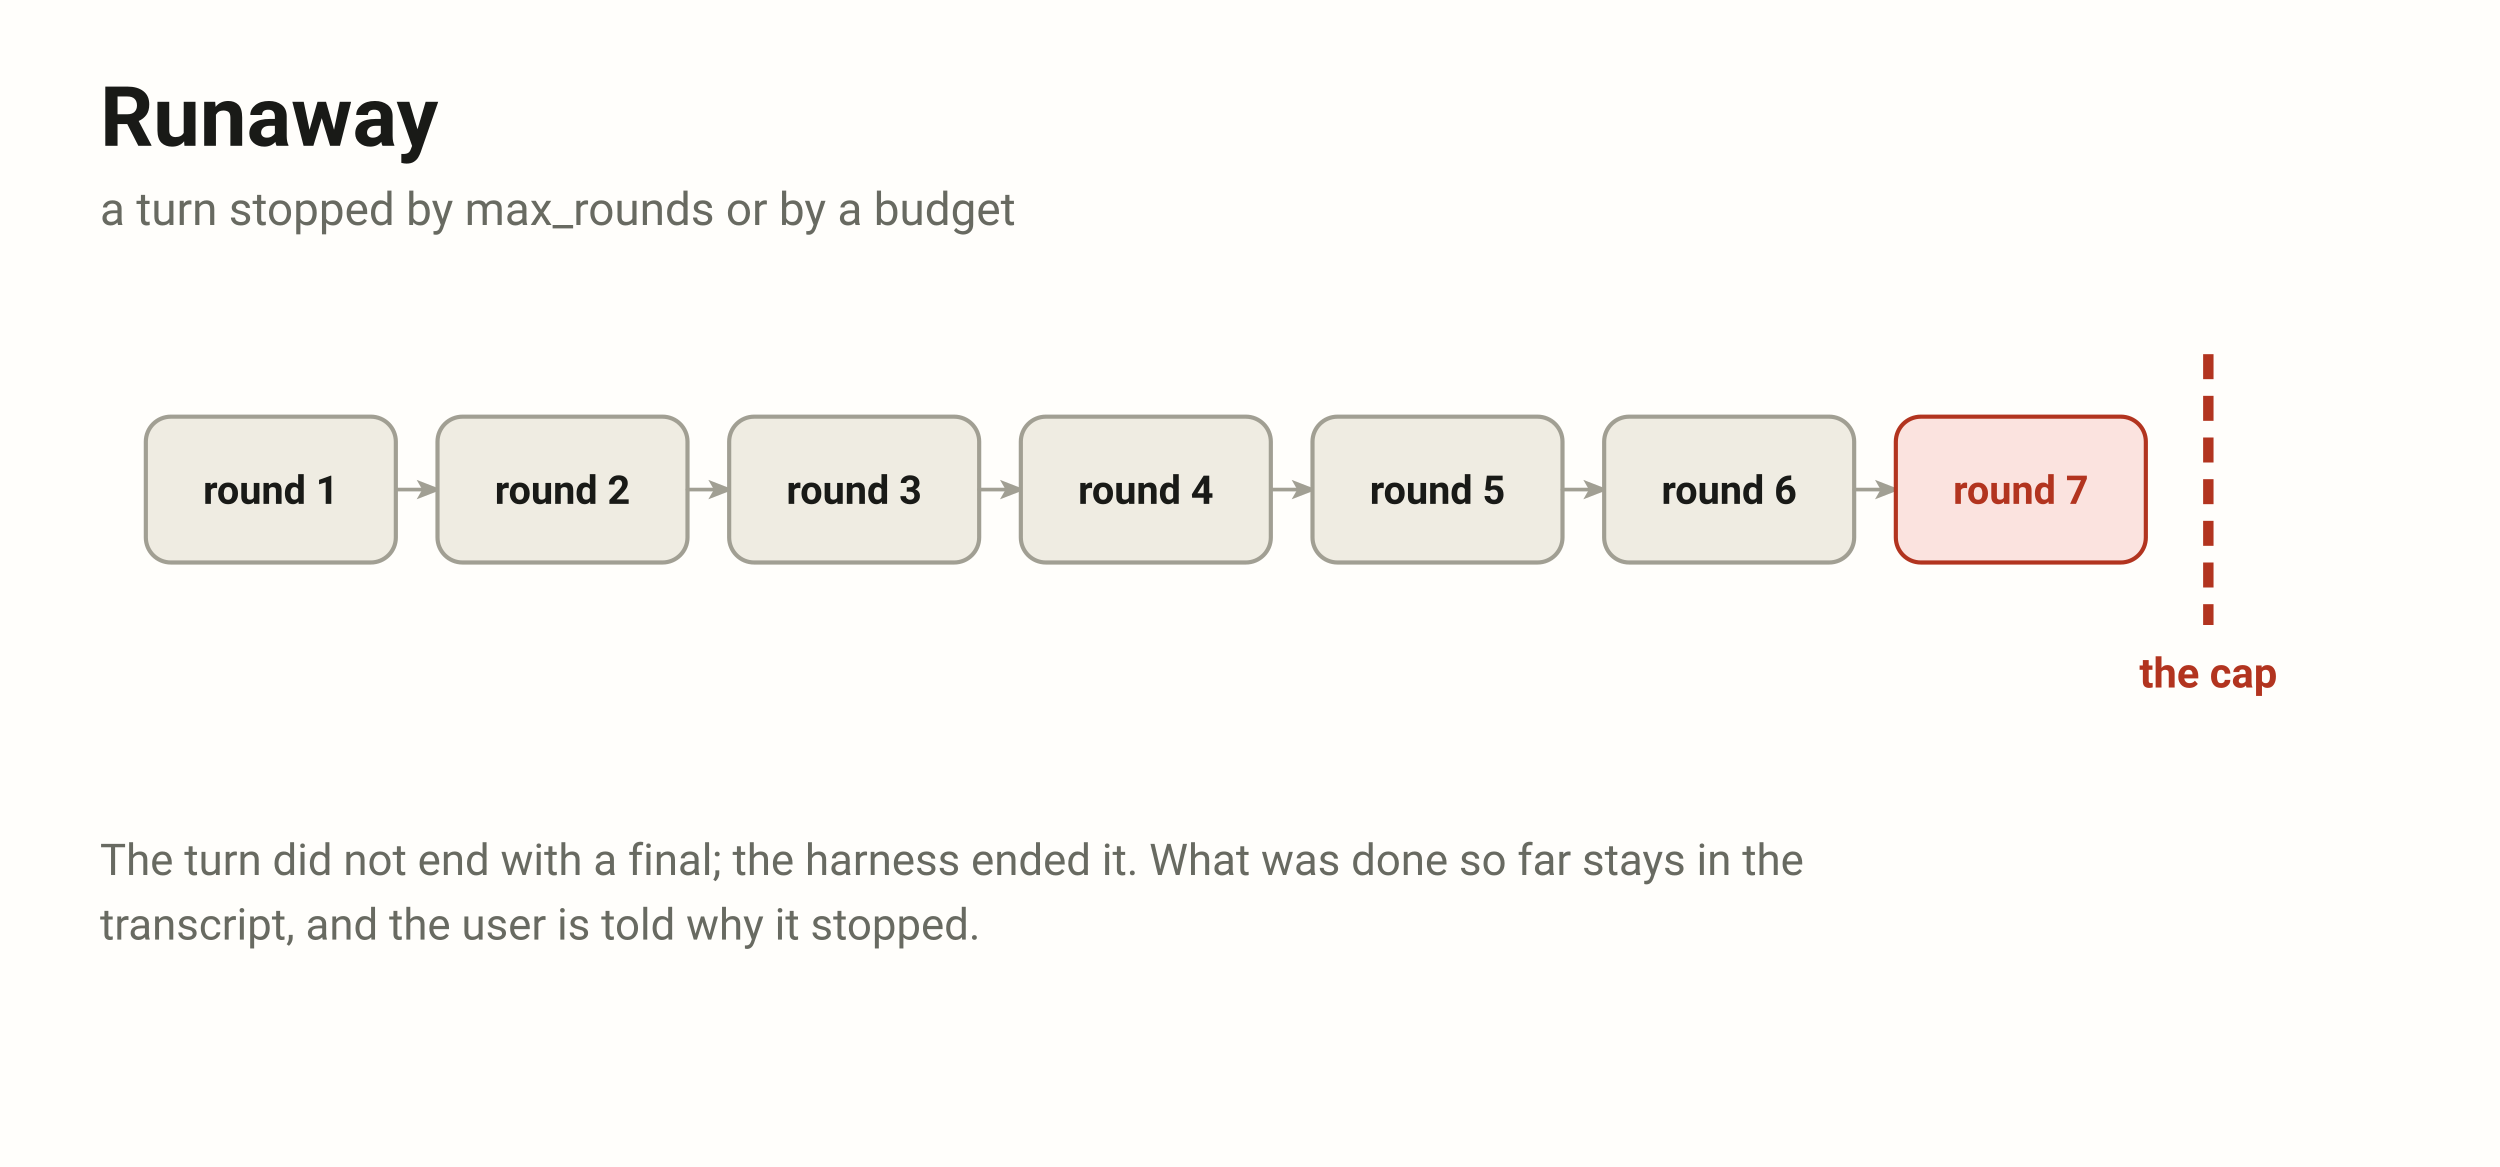
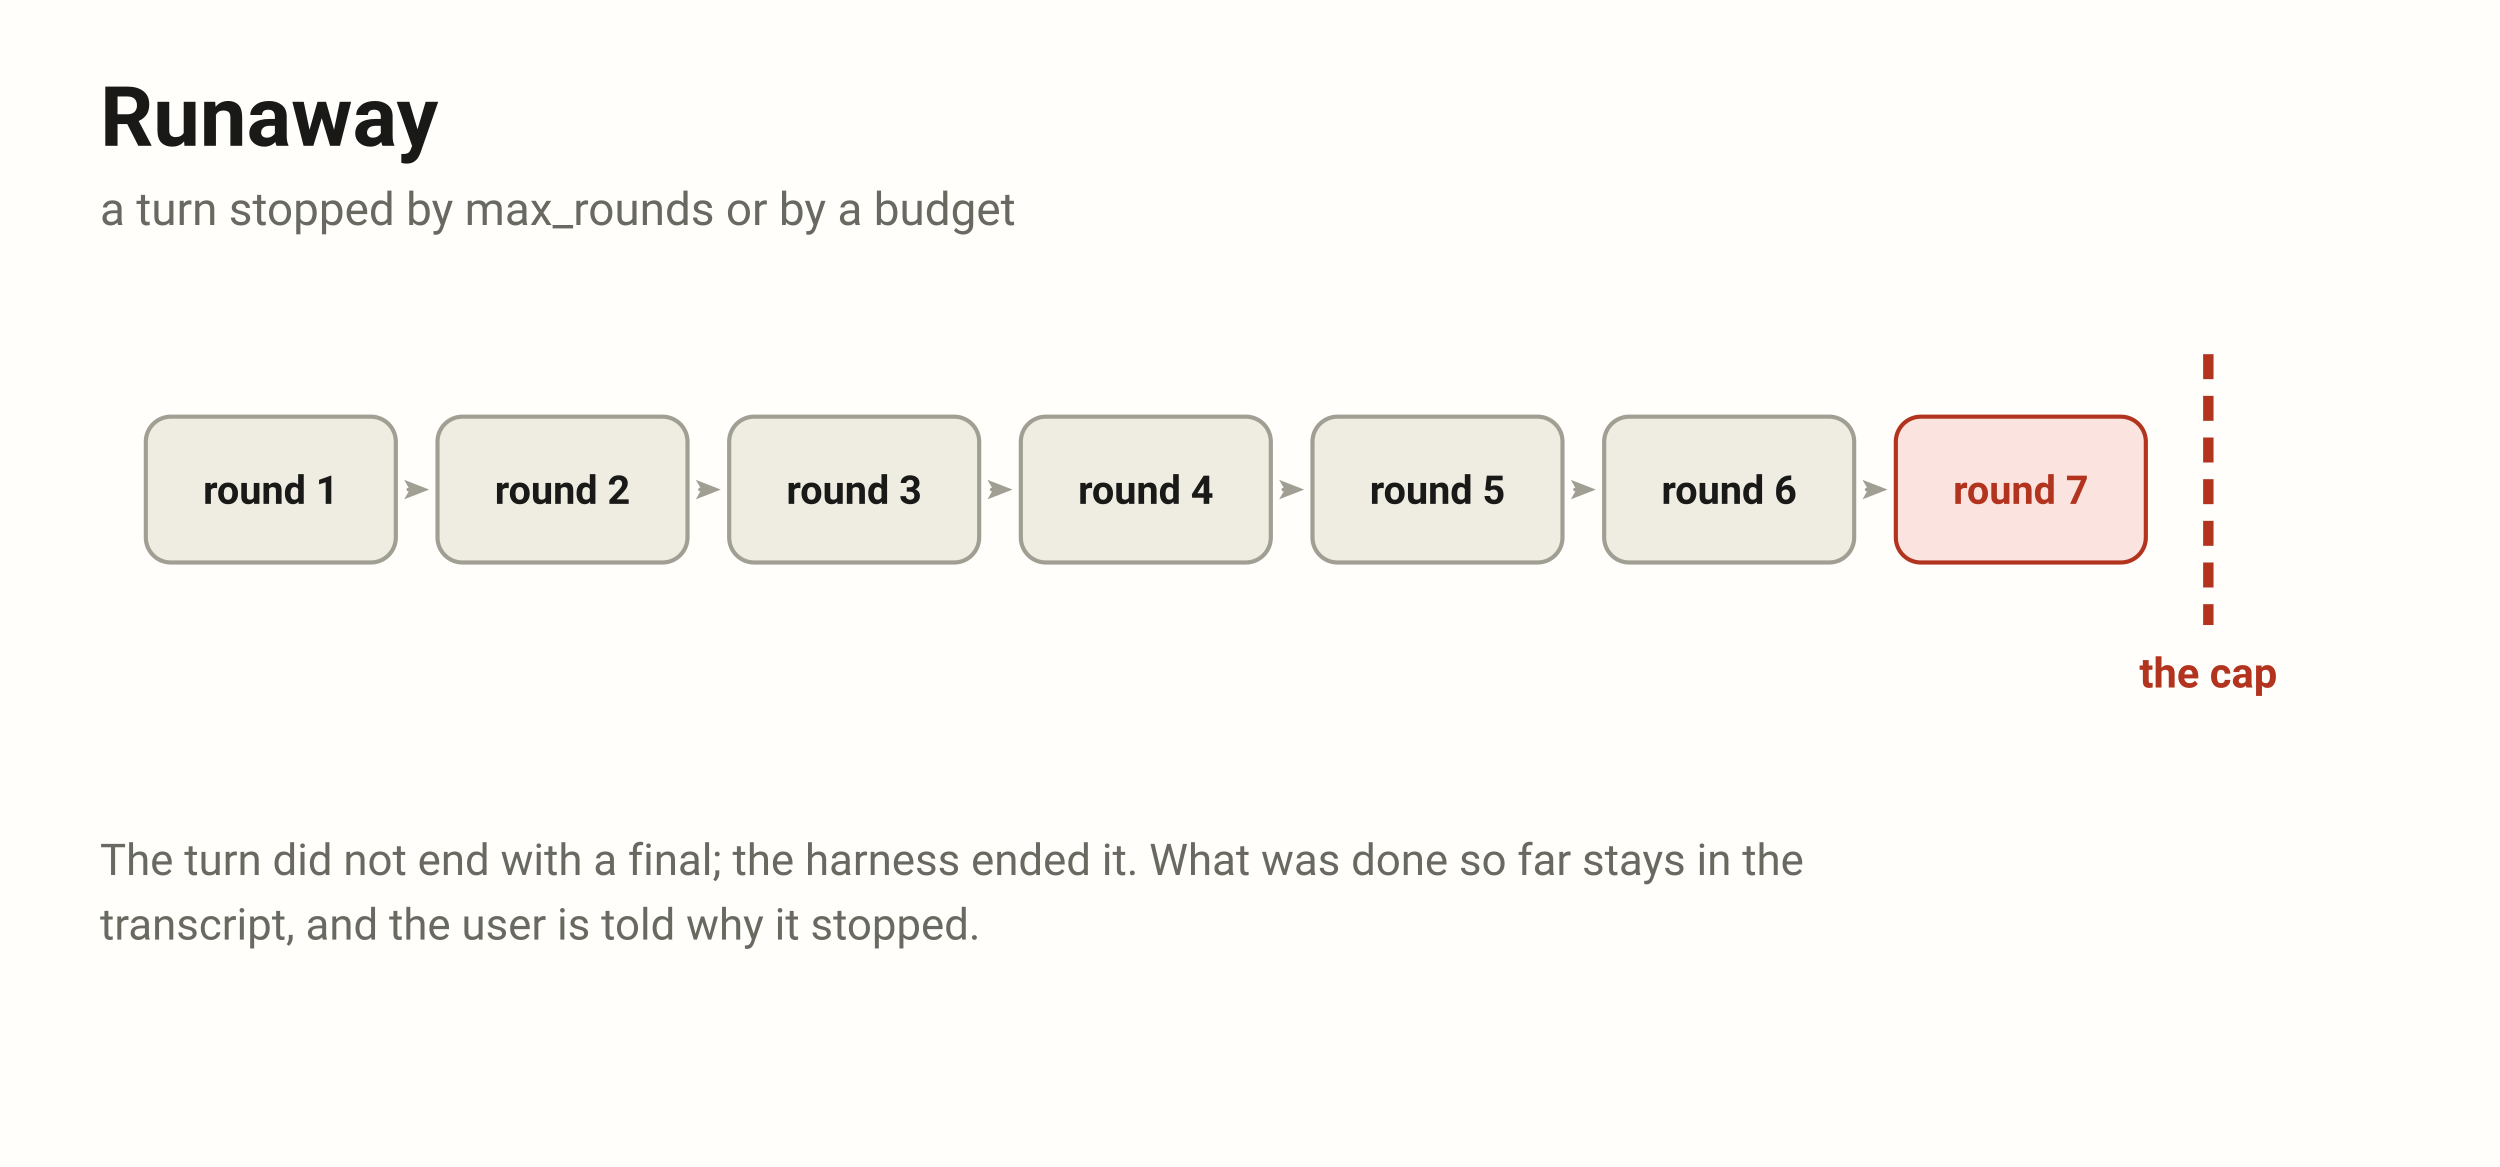
<svg xmlns="http://www.w3.org/2000/svg" viewBox="0 0 1200 560" font-family="system-ui, -apple-system, 'Segoe UI', Roboto, sans-serif">
  <rect width="1200" height="560" fill="#fffefb" />
  <defs>
    <marker id="a5E5C4E" viewBox="0 0 12 12" refX="8" refY="6" markerUnits="userSpaceOnUse" markerWidth="16" markerHeight="16" orient="auto-start-reverse">
      <path d="M2 2.5 L11 6 L2 9.5 L4 6 z" fill="#a19f93" stroke-linejoin="round" />
    </marker>
  </defs>
  <text x="48" y="70" fill="#191a17" font-size="40" font-weight="700">Runaway</text>
  <text x="48" y="108" fill="#686a61" font-size="22">a turn stopped by max_rounds or by a budget</text>
  <rect x="70" y="200" width="120" height="70" rx="12" fill="#efece2" stroke="#a19f93" stroke-width="2" />
  <text x="130.0" y="241.84" fill="#191a17" font-size="19" text-anchor="middle" font-weight="700">round 1</text>
-   <line x1="190" y1="235" x2="208" y2="235" stroke="#a19f93" stroke-width="1.75" stroke-linecap="round" marker-end="url(#a5E5C4E)" />
+   <line x1="196" y1="235" x2="202" y2="235" stroke="#a19f93" stroke-width="1.75" stroke-linecap="round" marker-end="url(#a5E5C4E)" />
  <rect x="210" y="200" width="120" height="70" rx="12" fill="#efece2" stroke="#a19f93" stroke-width="2" />
  <text x="270.0" y="241.84" fill="#191a17" font-size="19" text-anchor="middle" font-weight="700">round 2</text>
-   <line x1="330" y1="235" x2="348" y2="235" stroke="#a19f93" stroke-width="1.75" stroke-linecap="round" marker-end="url(#a5E5C4E)" />
+   <line x1="336" y1="235" x2="342" y2="235" stroke="#a19f93" stroke-width="1.75" stroke-linecap="round" marker-end="url(#a5E5C4E)" />
  <rect x="350" y="200" width="120" height="70" rx="12" fill="#efece2" stroke="#a19f93" stroke-width="2" />
  <text x="410.0" y="241.84" fill="#191a17" font-size="19" text-anchor="middle" font-weight="700">round 3</text>
-   <line x1="470" y1="235" x2="488" y2="235" stroke="#a19f93" stroke-width="1.75" stroke-linecap="round" marker-end="url(#a5E5C4E)" />
+   <line x1="476" y1="235" x2="482" y2="235" stroke="#a19f93" stroke-width="1.75" stroke-linecap="round" marker-end="url(#a5E5C4E)" />
  <rect x="490" y="200" width="120" height="70" rx="12" fill="#efece2" stroke="#a19f93" stroke-width="2" />
  <text x="550.0" y="241.84" fill="#191a17" font-size="19" text-anchor="middle" font-weight="700">round 4</text>
-   <line x1="610" y1="235" x2="628" y2="235" stroke="#a19f93" stroke-width="1.75" stroke-linecap="round" marker-end="url(#a5E5C4E)" />
+   <line x1="616" y1="235" x2="622" y2="235" stroke="#a19f93" stroke-width="1.75" stroke-linecap="round" marker-end="url(#a5E5C4E)" />
  <rect x="630" y="200" width="120" height="70" rx="12" fill="#efece2" stroke="#a19f93" stroke-width="2" />
  <text x="690.0" y="241.84" fill="#191a17" font-size="19" text-anchor="middle" font-weight="700">round 5</text>
-   <line x1="750" y1="235" x2="768" y2="235" stroke="#a19f93" stroke-width="1.75" stroke-linecap="round" marker-end="url(#a5E5C4E)" />
+   <line x1="756" y1="235" x2="762" y2="235" stroke="#a19f93" stroke-width="1.75" stroke-linecap="round" marker-end="url(#a5E5C4E)" />
  <rect x="770" y="200" width="120" height="70" rx="12" fill="#efece2" stroke="#a19f93" stroke-width="2" />
  <text x="830.0" y="241.84" fill="#191a17" font-size="19" text-anchor="middle" font-weight="700">round 6</text>
-   <line x1="890" y1="235" x2="908" y2="235" stroke="#a19f93" stroke-width="1.75" stroke-linecap="round" marker-end="url(#a5E5C4E)" />
+   <line x1="896" y1="235" x2="902" y2="235" stroke="#a19f93" stroke-width="1.75" stroke-linecap="round" marker-end="url(#a5E5C4E)" />
  <rect x="910" y="200" width="120" height="70" rx="12" fill="#fbe3df" stroke="#b2341f" stroke-width="2" />
  <text x="970.0" y="241.84" fill="#b2341f" font-size="19" text-anchor="middle" font-weight="700">round 7</text>
  <line x1="1060" y1="170" x2="1060" y2="300" stroke="#b2341f" stroke-width="5" stroke-dasharray="12 8" />
  <text x="1060" y="330" fill="#b2341f" font-size="20" text-anchor="middle" font-weight="700">the cap</text>
  <text x="48" y="420" fill="#686a61" font-size="21" text-anchor="start">The turn did not end with a final; the harness ended it. What was done so far stays in the</text>
  <text x="48" y="451" fill="#686a61" font-size="21" text-anchor="start">transcript, and the user is told why it stopped.</text>
</svg>
